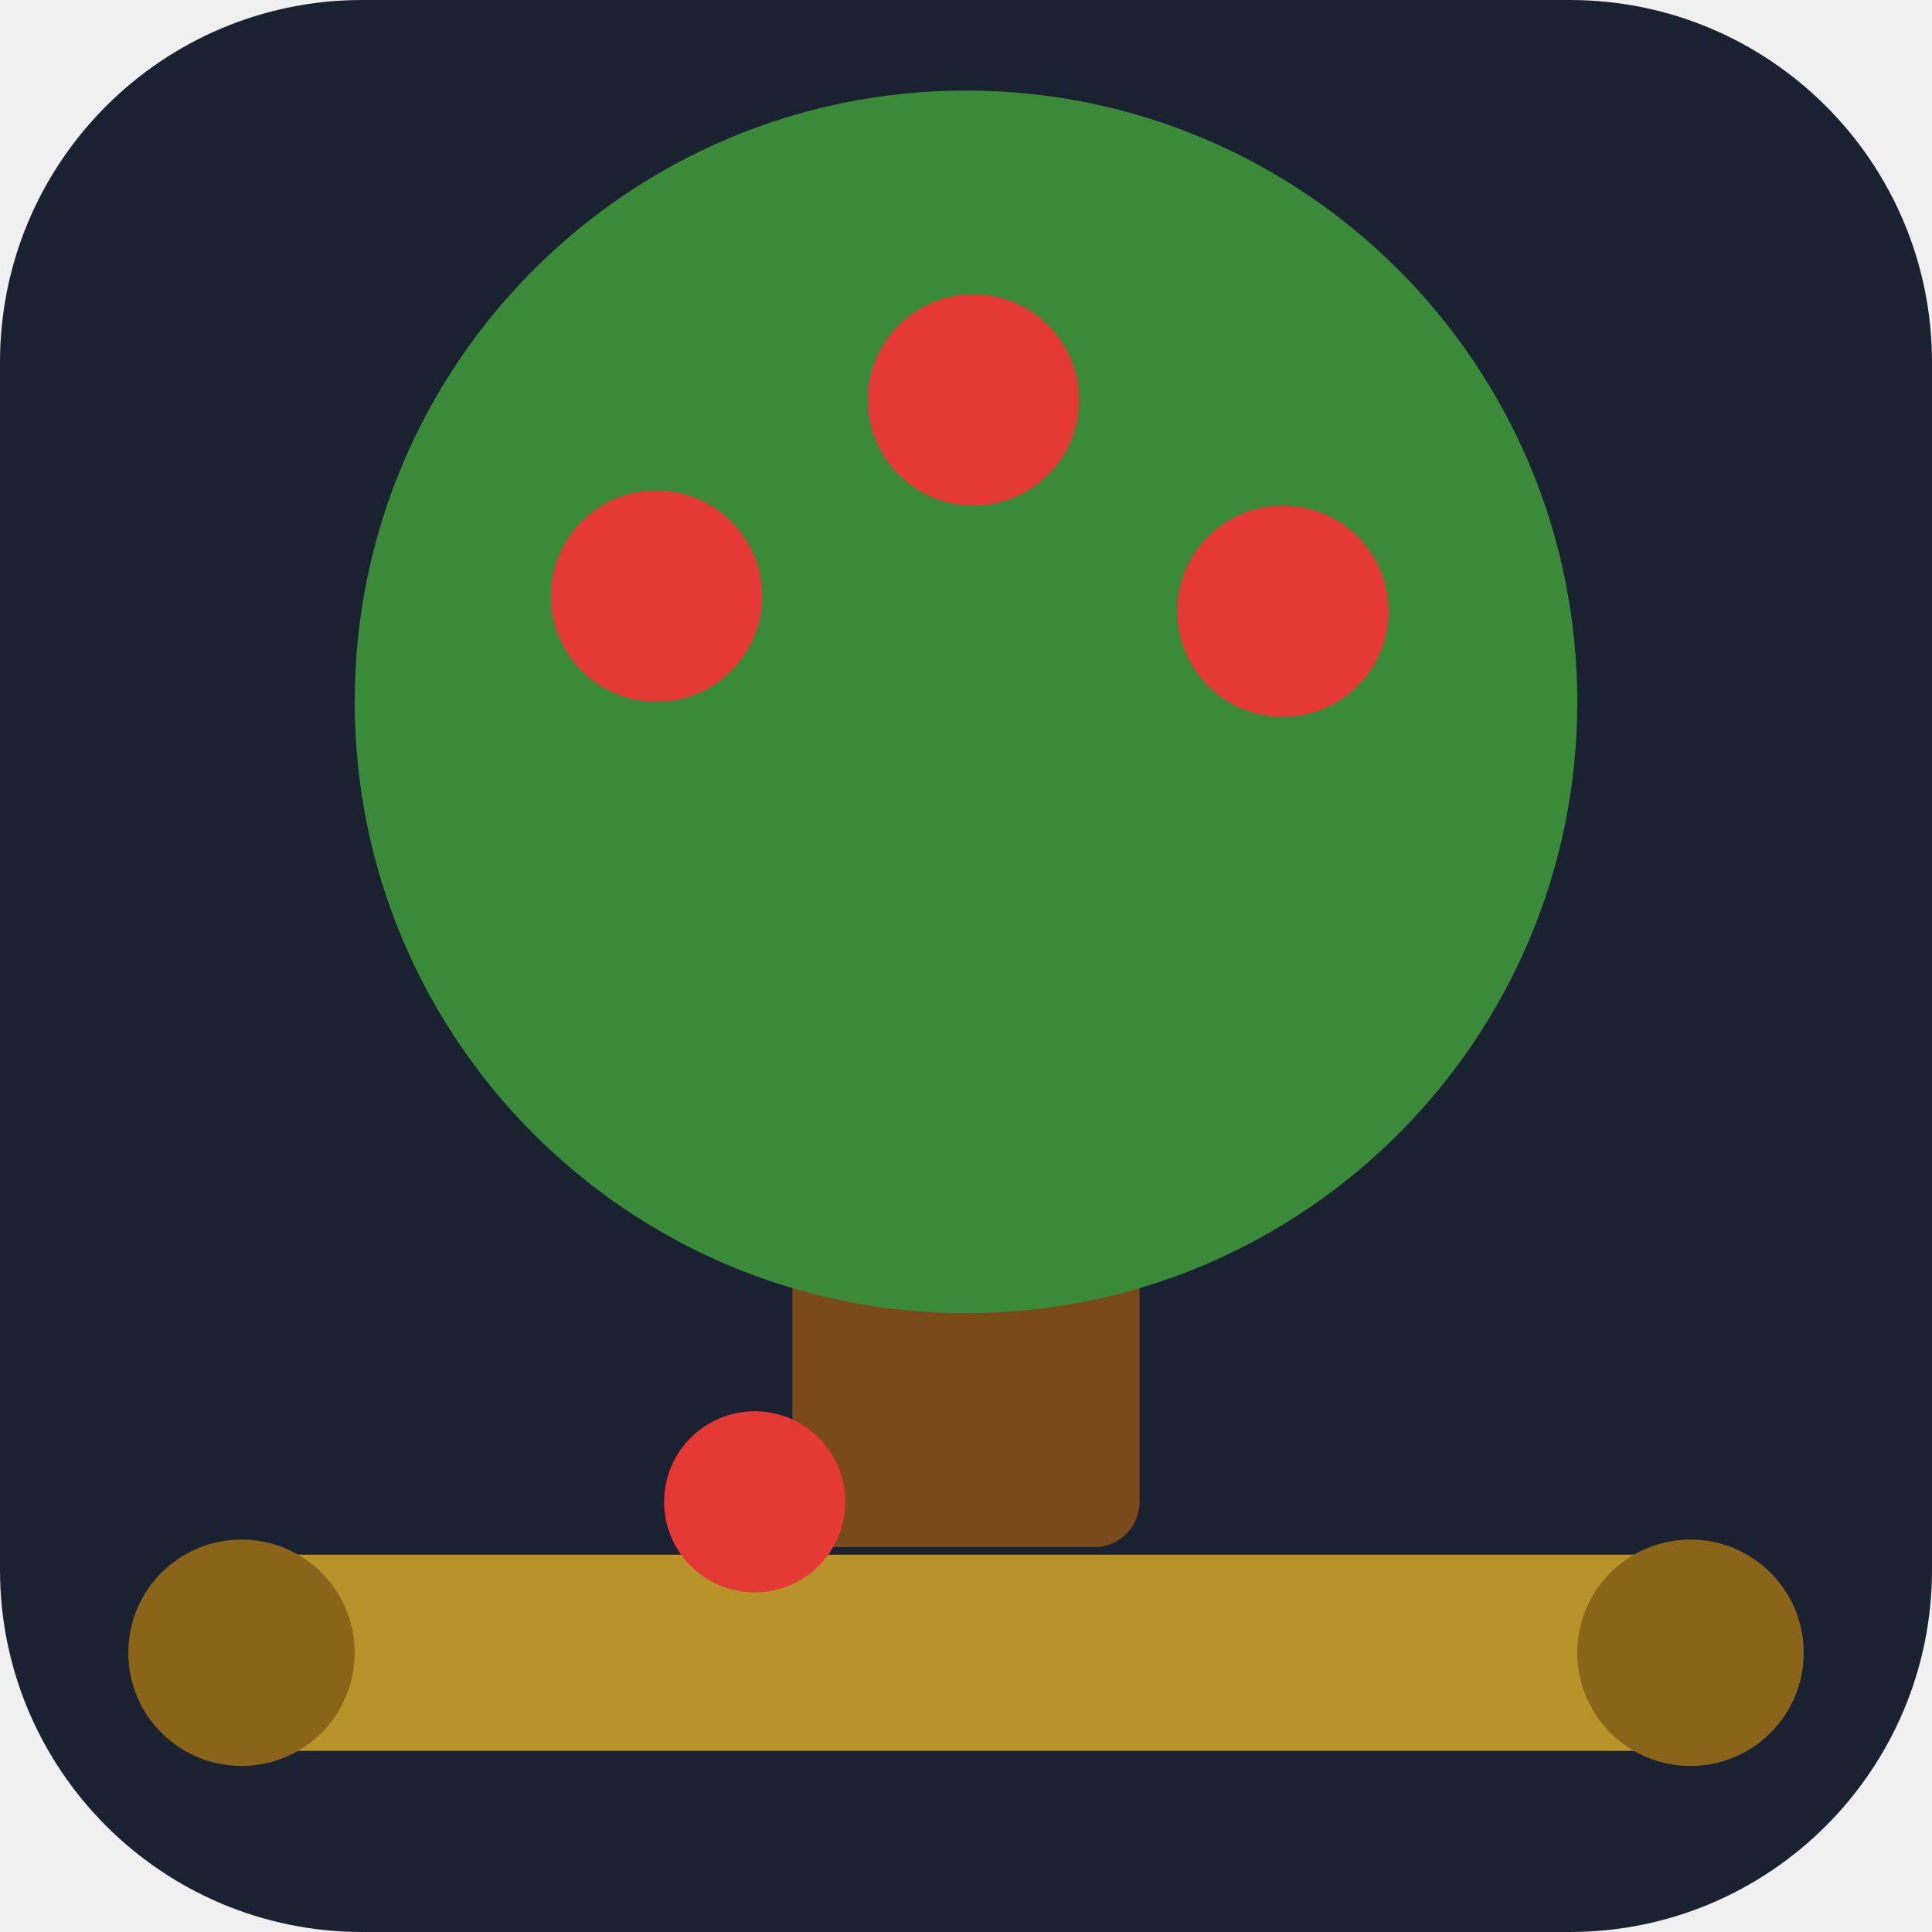
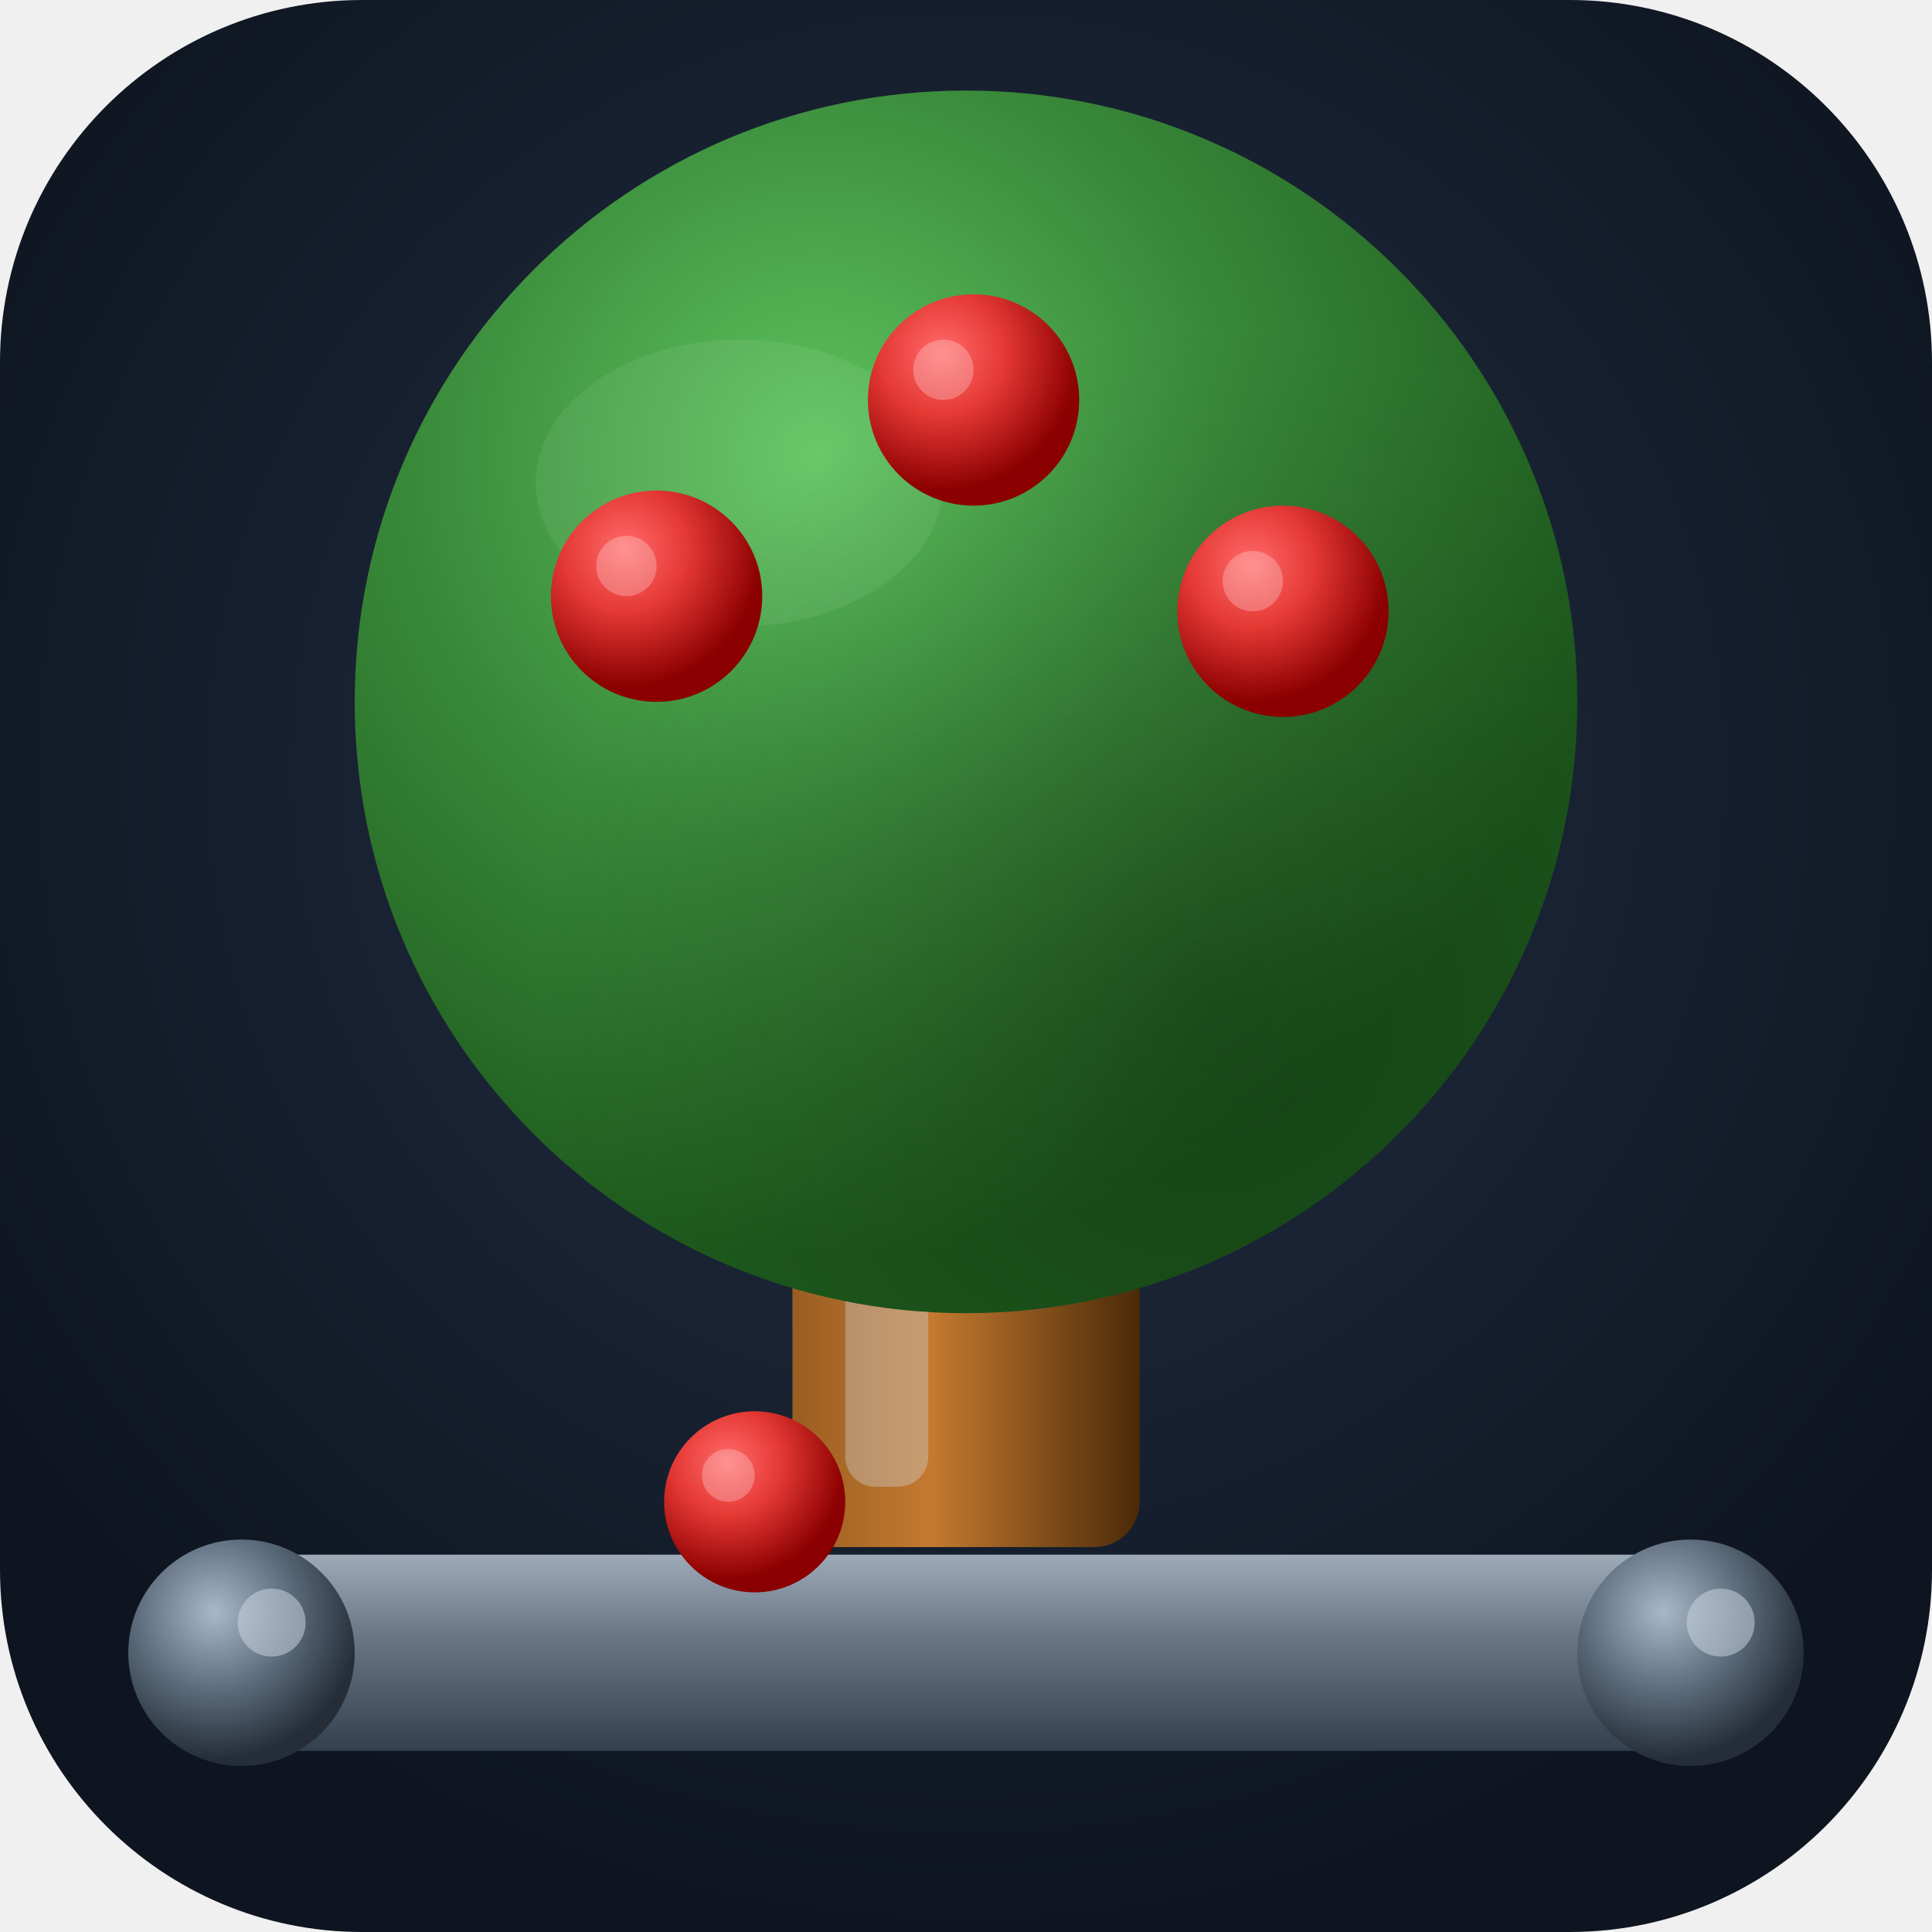
<svg xmlns="http://www.w3.org/2000/svg" viewBox="0 0 512 512" width="512" height="512">
-   <rect width="512" height="512" rx="96" fill="#1a2130" />
-   <rect x="210" y="294" width="92" height="116" rx="12" fill="#7a4a1a" />
-   <circle cx="256" cy="186" r="162" fill="#3a8a3a" />
-   <circle cx="174" cy="158" r="28" fill="#e53935" />
-   <circle cx="258" cy="106" r="28" fill="#e53935" />
-   <circle cx="340" cy="162" r="28" fill="#e53935" />
-   <rect x="36" y="412" width="440" height="52" rx="26" fill="#b8932a" />
-   <circle cx="64" cy="438" r="30" fill="#8a6418" />
-   <circle cx="448" cy="438" r="30" fill="#8a6418" />
-   <circle cx="200" cy="398" r="24" fill="#e53935" />
+   <defs>
+     <radialGradient id="bgGrad" cx="50%" cy="40%" r="60%">
+       <stop offset="0%" stop-color="#243045" />
+       <stop offset="100%" stop-color="#0e1520" />
+     </radialGradient>
+     <radialGradient id="canopyGrad" cx="38%" cy="30%" r="65%">
+       <stop offset="0%" stop-color="#5ec45e" />
+       <stop offset="50%" stop-color="#3a8a3a" />
+       <stop offset="100%" stop-color="#1e5c1e" />
+     </radialGradient>
+     <radialGradient id="canopyShadow" cx="70%" cy="75%" r="55%">
+       <stop offset="0%" stop-color="#000000" stop-opacity="0.30" />
+       <stop offset="100%" stop-color="#000000" stop-opacity="0" />
+     </radialGradient>
+     <radialGradient id="appleGrad" cx="35%" cy="28%" r="65%">
+       <stop offset="0%" stop-color="#ff6b6b" />
+       <stop offset="45%" stop-color="#e53935" />
+       <stop offset="100%" stop-color="#8b0000" />
+     </radialGradient>
+     <linearGradient id="trunkGrad" x1="0%" y1="0%" x2="100%" y2="0%">
+       <stop offset="0%" stop-color="#9a5e22" />
+       <stop offset="40%" stop-color="#c47a30" />
+       <stop offset="100%" stop-color="#4a2a08" />
+     </linearGradient>
+     <linearGradient id="beltGrad" x1="0%" y1="0%" x2="0%" y2="100%">
+       <stop offset="0%" stop-color="#9eaab8" />
+       <stop offset="40%" stop-color="#6a7888" />
+       <stop offset="100%" stop-color="#33404e" />
+     </linearGradient>
+     <radialGradient id="wheelGrad" cx="38%" cy="32%" r="65%">
+       <stop offset="0%" stop-color="#a8b8c8" />
+       <stop offset="55%" stop-color="#5a6a7a" />
+       <stop offset="100%" stop-color="#252e38" />
+     </radialGradient>
+     <radialGradient id="appleGrad2" cx="35%" cy="28%" r="65%">
+       <stop offset="0%" stop-color="#ff6b6b" />
+       <stop offset="45%" stop-color="#e53935" />
+       <stop offset="100%" stop-color="#8b0000" />
+     </radialGradient>
+   </defs>
+   <rect width="512" height="512" rx="96" fill="url(#bgGrad)" />
+   <rect x="210" y="294" width="92" height="116" rx="12" fill="url(#trunkGrad)" />
+   <rect x="224" y="304" width="22" height="90" rx="8" fill="#d0dce8" opacity="0.35" />
+   <circle cx="256" cy="186" r="162" fill="url(#canopyGrad)" />
+   <circle cx="256" cy="186" r="162" fill="url(#canopyShadow)" />
+   <ellipse cx="196" cy="128" rx="54" ry="38" fill="#ffffff" opacity="0.07" />
+   <circle cx="174" cy="158" r="28" fill="url(#appleGrad)" />
+   <circle cx="166" cy="150" r="8" fill="#ffffff" opacity="0.25" />
+   <circle cx="258" cy="106" r="28" fill="url(#appleGrad)" />
+   <circle cx="250" cy="98" r="8" fill="#ffffff" opacity="0.25" />
+   <circle cx="340" cy="162" r="28" fill="url(#appleGrad)" />
+   <circle cx="332" cy="154" r="8" fill="#ffffff" opacity="0.25" />
+   <rect x="36" y="412" width="440" height="52" rx="26" fill="url(#beltGrad)" />
+   <circle cx="64" cy="438" r="30" fill="url(#wheelGrad)" />
+   <circle cx="72" cy="430" r="9" fill="#d0dce8" opacity="0.5" />
+   <circle cx="448" cy="438" r="30" fill="url(#wheelGrad)" />
+   <circle cx="456" cy="430" r="9" fill="#d0dce8" opacity="0.5" />
+   <circle cx="200" cy="398" r="24" fill="url(#appleGrad2)" />
+   <circle cx="193" cy="391" r="7" fill="#ffffff" opacity="0.25" />
</svg>
